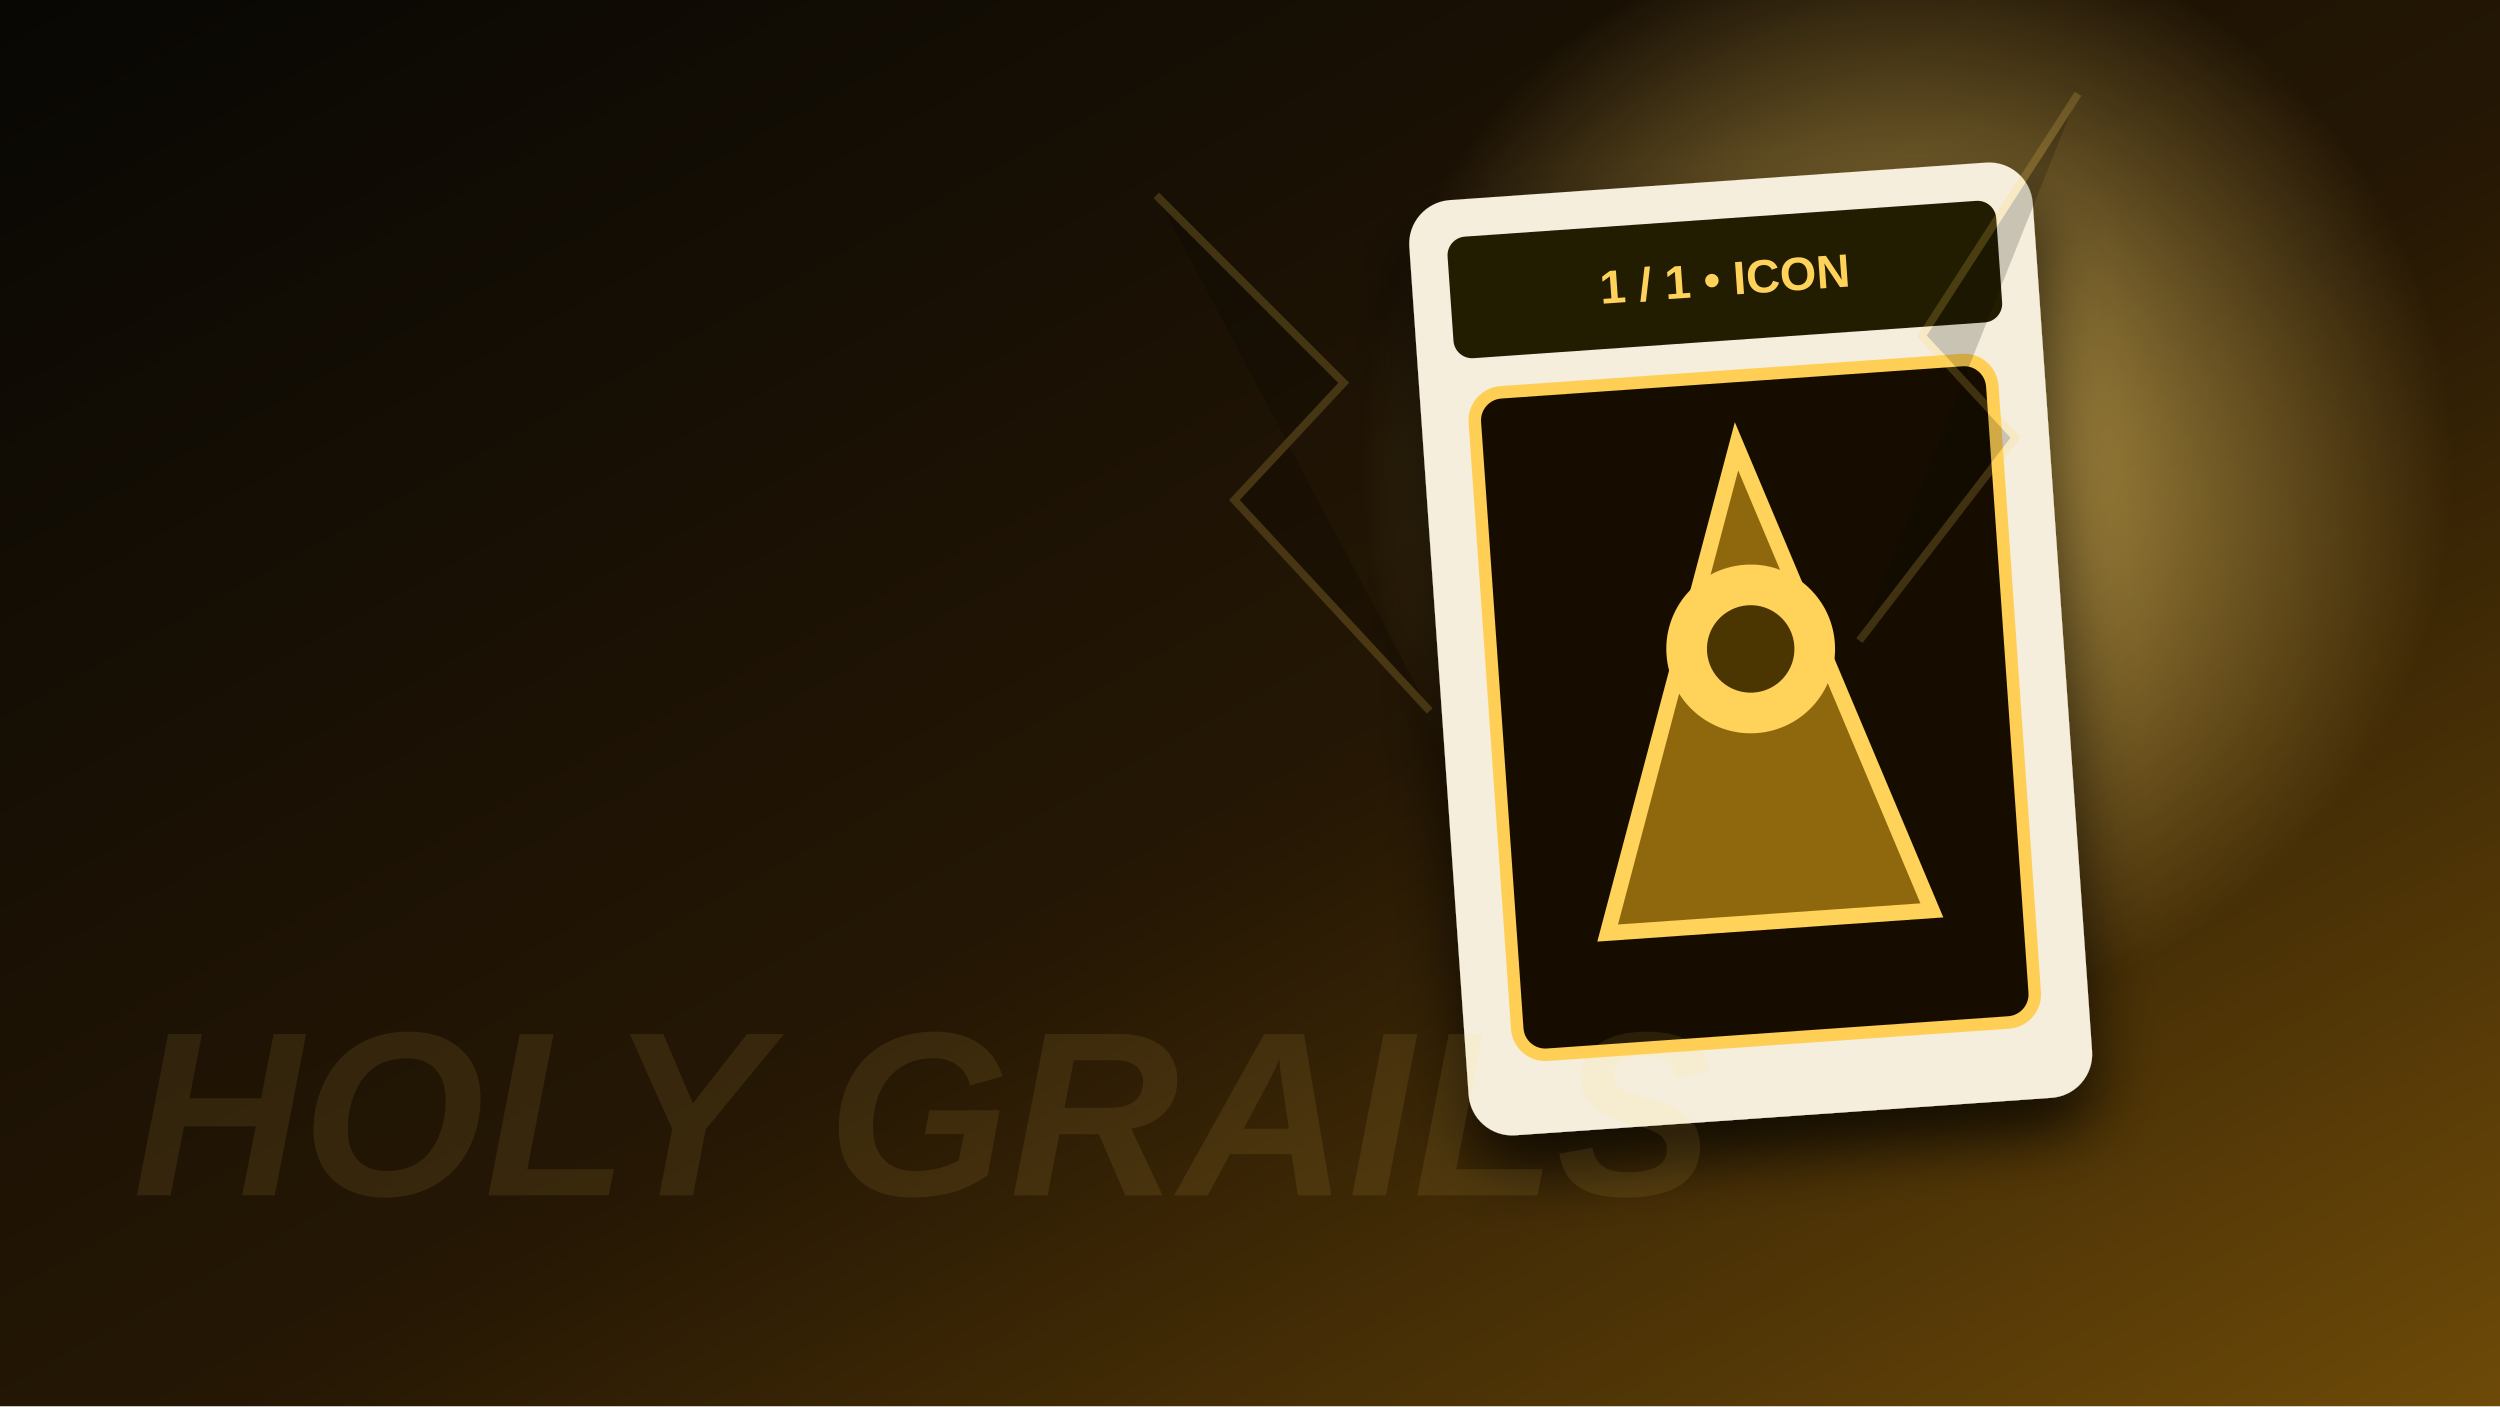
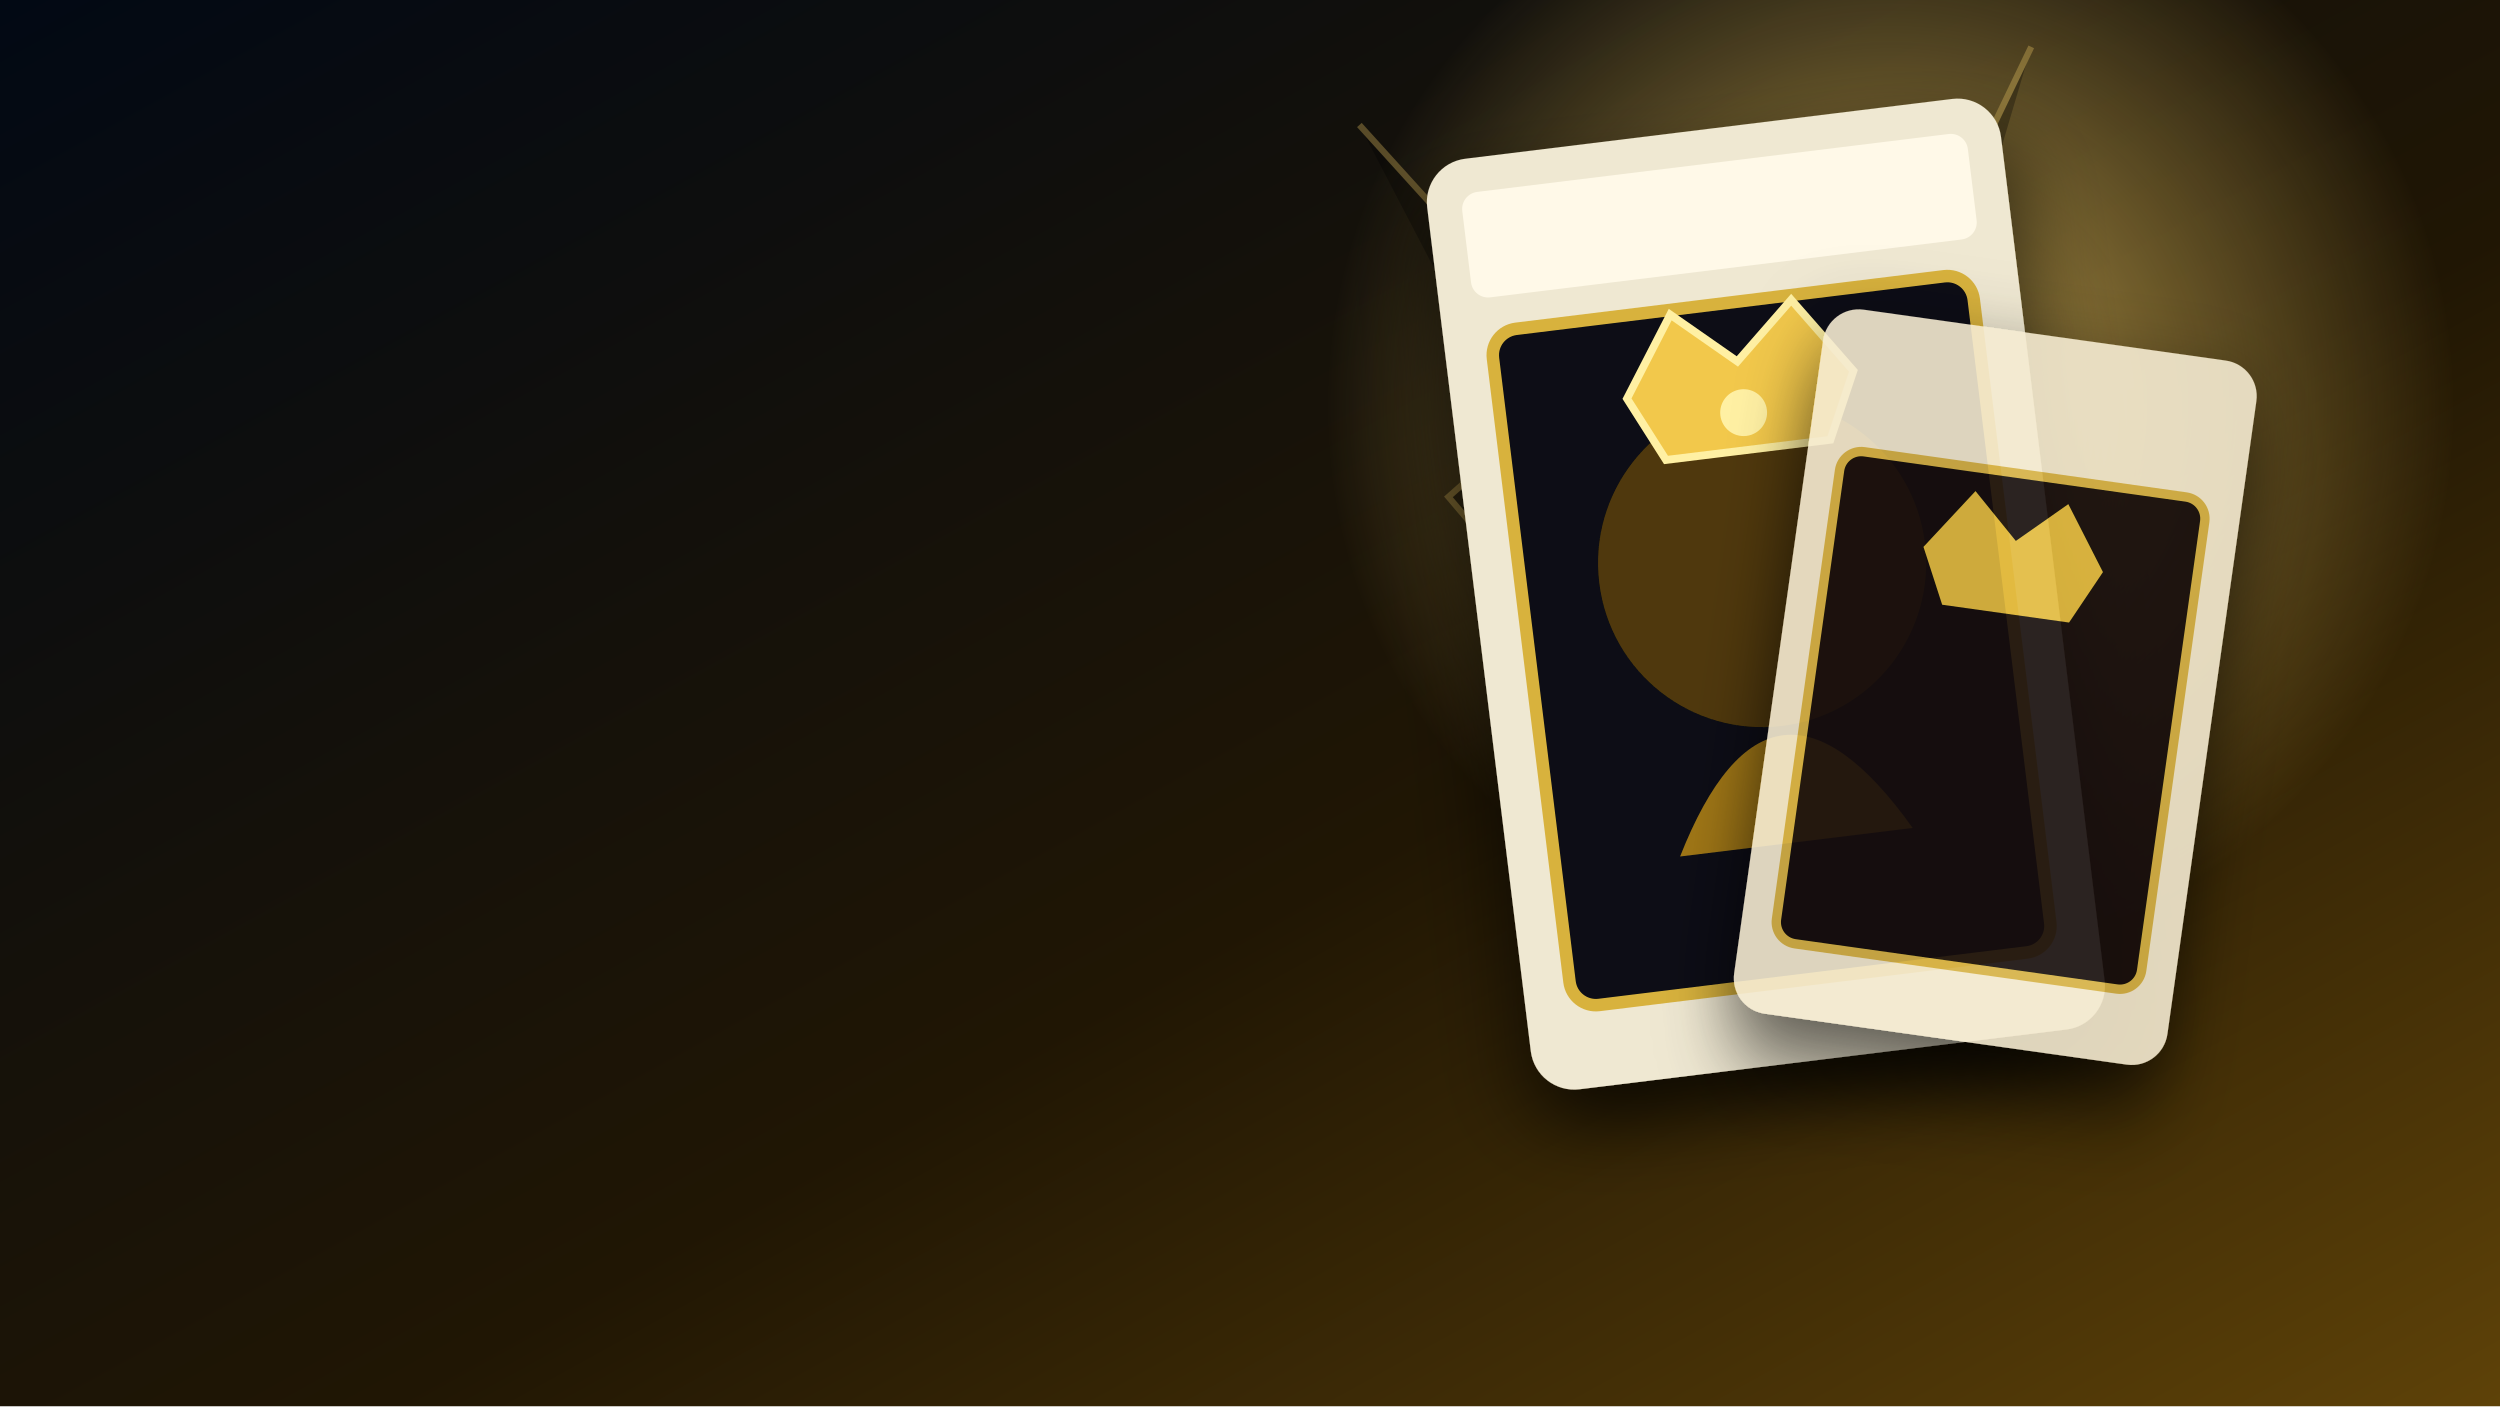
<svg xmlns="http://www.w3.org/2000/svg" viewBox="0 0 1600 900">
  <defs>
-     <linearGradient id="b" x2="1" y2="1">
-       <stop stop-color="#080704" />
-       <stop offset=".55" stop-color="#251704" />
-       <stop offset="1" stop-color="#6d4a08" />
+     <linearGradient id="bg" x1="0" y1="0" x2="1" y2="1">
+       <stop stop-color="#020914" />
+       <stop offset=".58" stop-color="#201604" />
+       <stop offset="1" stop-color="#5e4208" />
    </linearGradient>
    <radialGradient id="g">
-       <stop stop-color="#ffd86a" stop-opacity=".75" />
-       <stop offset="1" stop-color="#ffd86a" stop-opacity="0" />
+       <stop stop-color="#ffd86b" stop-opacity=".7" />
+       <stop offset="1" stop-color="#ffd86b" stop-opacity="0" />
    </radialGradient>
-     <filter id="s">
-       <feDropShadow dx="0" dy="24" stdDeviation="20" flood-opacity=".72" />
+     <filter id="ds">
+       <feDropShadow dx="0" dy="26" stdDeviation="26" flood-opacity=".72" />
    </filter>
  </defs>
-   <rect width="1600" height="900" fill="url(#b)" />
-   <circle cx="1220" cy="300" r="350" fill="url(#g)" />
-   <g filter="url(#s)" transform="translate(900 130) rotate(-4)">
-     <rect width="400" height="600" rx="28" fill="#f5eedc" />
-     <rect x="24" y="24" width="352" height="78" rx="12" fill="#231a06" />
-     <text x="200" y="73" text-anchor="middle" font-family="Arial" font-size="30" font-weight="900" fill="#ffd35a">1 / 1 • ICON</text>
-     <rect x="34" y="125" width="332" height="425" rx="18" fill="#150f05" stroke="#ffcf55" stroke-width="8" />
-     <path d="M96 475L200 170l104 305z" fill="#8f6710" stroke="#ffd35a" stroke-width="10" />
-     <circle cx="200" cy="300" r="54" fill="#ffd35a" />
-     <circle cx="200" cy="300" r="28" fill="#4b3405" />
+   <rect width="1600" height="900" fill="url(#bg)" />
+   <circle cx="1210" cy="260" r="360" fill="url(#g)" />
+   <g opacity=".3" stroke="#ffd86b" stroke-width="4">
+     <path d="M870 80l145 160-88 78 174 205" />
+     <path d="M1300 30l-95 198 77 46-110 188" />
  </g>
-   <g opacity=".18" stroke="#ffd35a" stroke-width="5">
-     <path d="M740 125l120 120-70 75 125 135" />
-     <path d="M1330 60l-100 155 60 65-100 130" />
+   <g filter="url(#ds)" transform="translate(910 105) rotate(-7)">
+     <rect width="370" height="600" rx="28" fill="#efe8d2" />
+     <rect x="22" y="22" width="326" height="68" rx="11" fill="#fff9e8" />
+     <rect x="30" y="112" width="310" height="436" rx="17" fill="#0a0d13" stroke="#d8b23e" stroke-width="8" />
+     <circle cx="185" cy="280" r="105" fill="#4f3809" />
+     <path d="M110 460q75-138 150 0" fill="#9f7616" />
+     <path d="M112 165l34-50 39 35 39-35 34 50-20 42H132z" fill="#f2c84b" stroke="#fff0a3" stroke-width="5" />
+     <circle cx="185" cy="183" r="15" fill="#fff0a3" />
  </g>
-   <text x="85" y="765" font-family="Arial" font-size="150" font-weight="900" font-style="italic" fill="#ffd35a" opacity=".09">HOLY GRAILS</text>
+   <g filter="url(#ds)" opacity=".9" transform="translate(1170 195) rotate(8)">
+     <rect width="280" height="455" rx="23" fill="#f4ead0" />
+     <rect x="22" y="90" width="236" height="318" rx="14" fill="#12100a" stroke="#d7b347" stroke-width="6" />
+     <path d="M82 145l28-40 30 28 30-28 28 40-17 35H99z" fill="#e3bb40" />
+   </g>
</svg>
